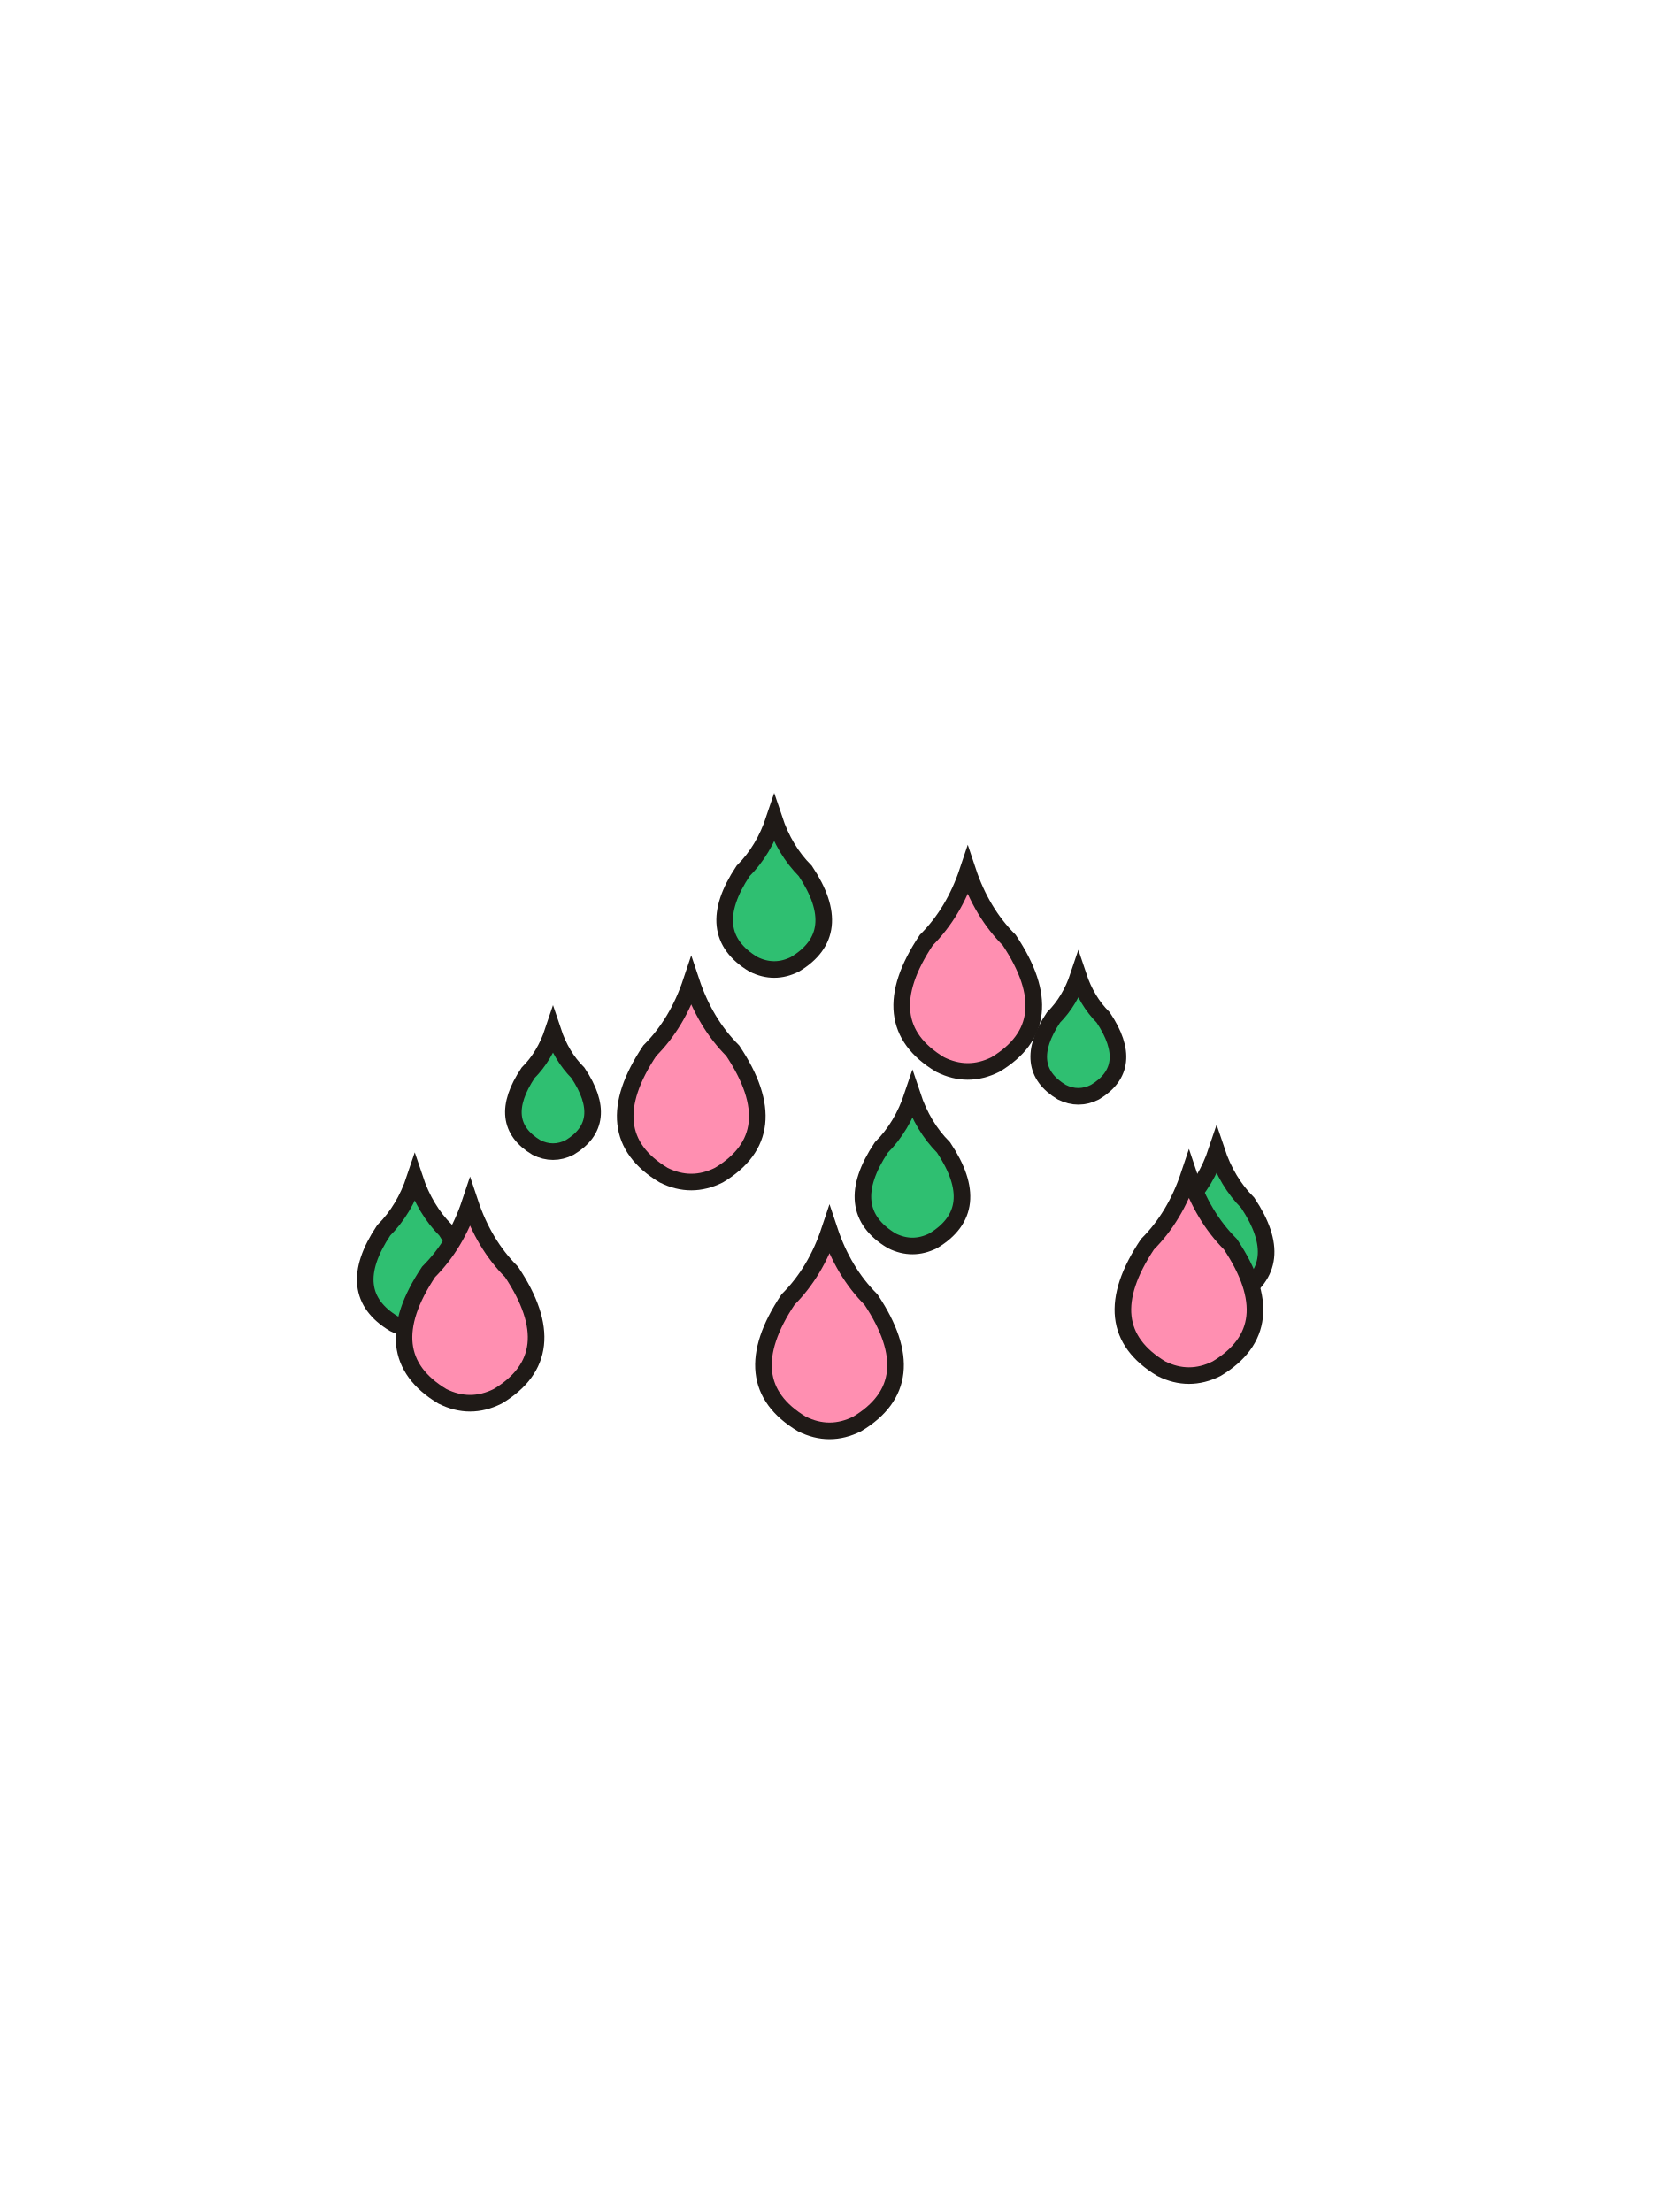
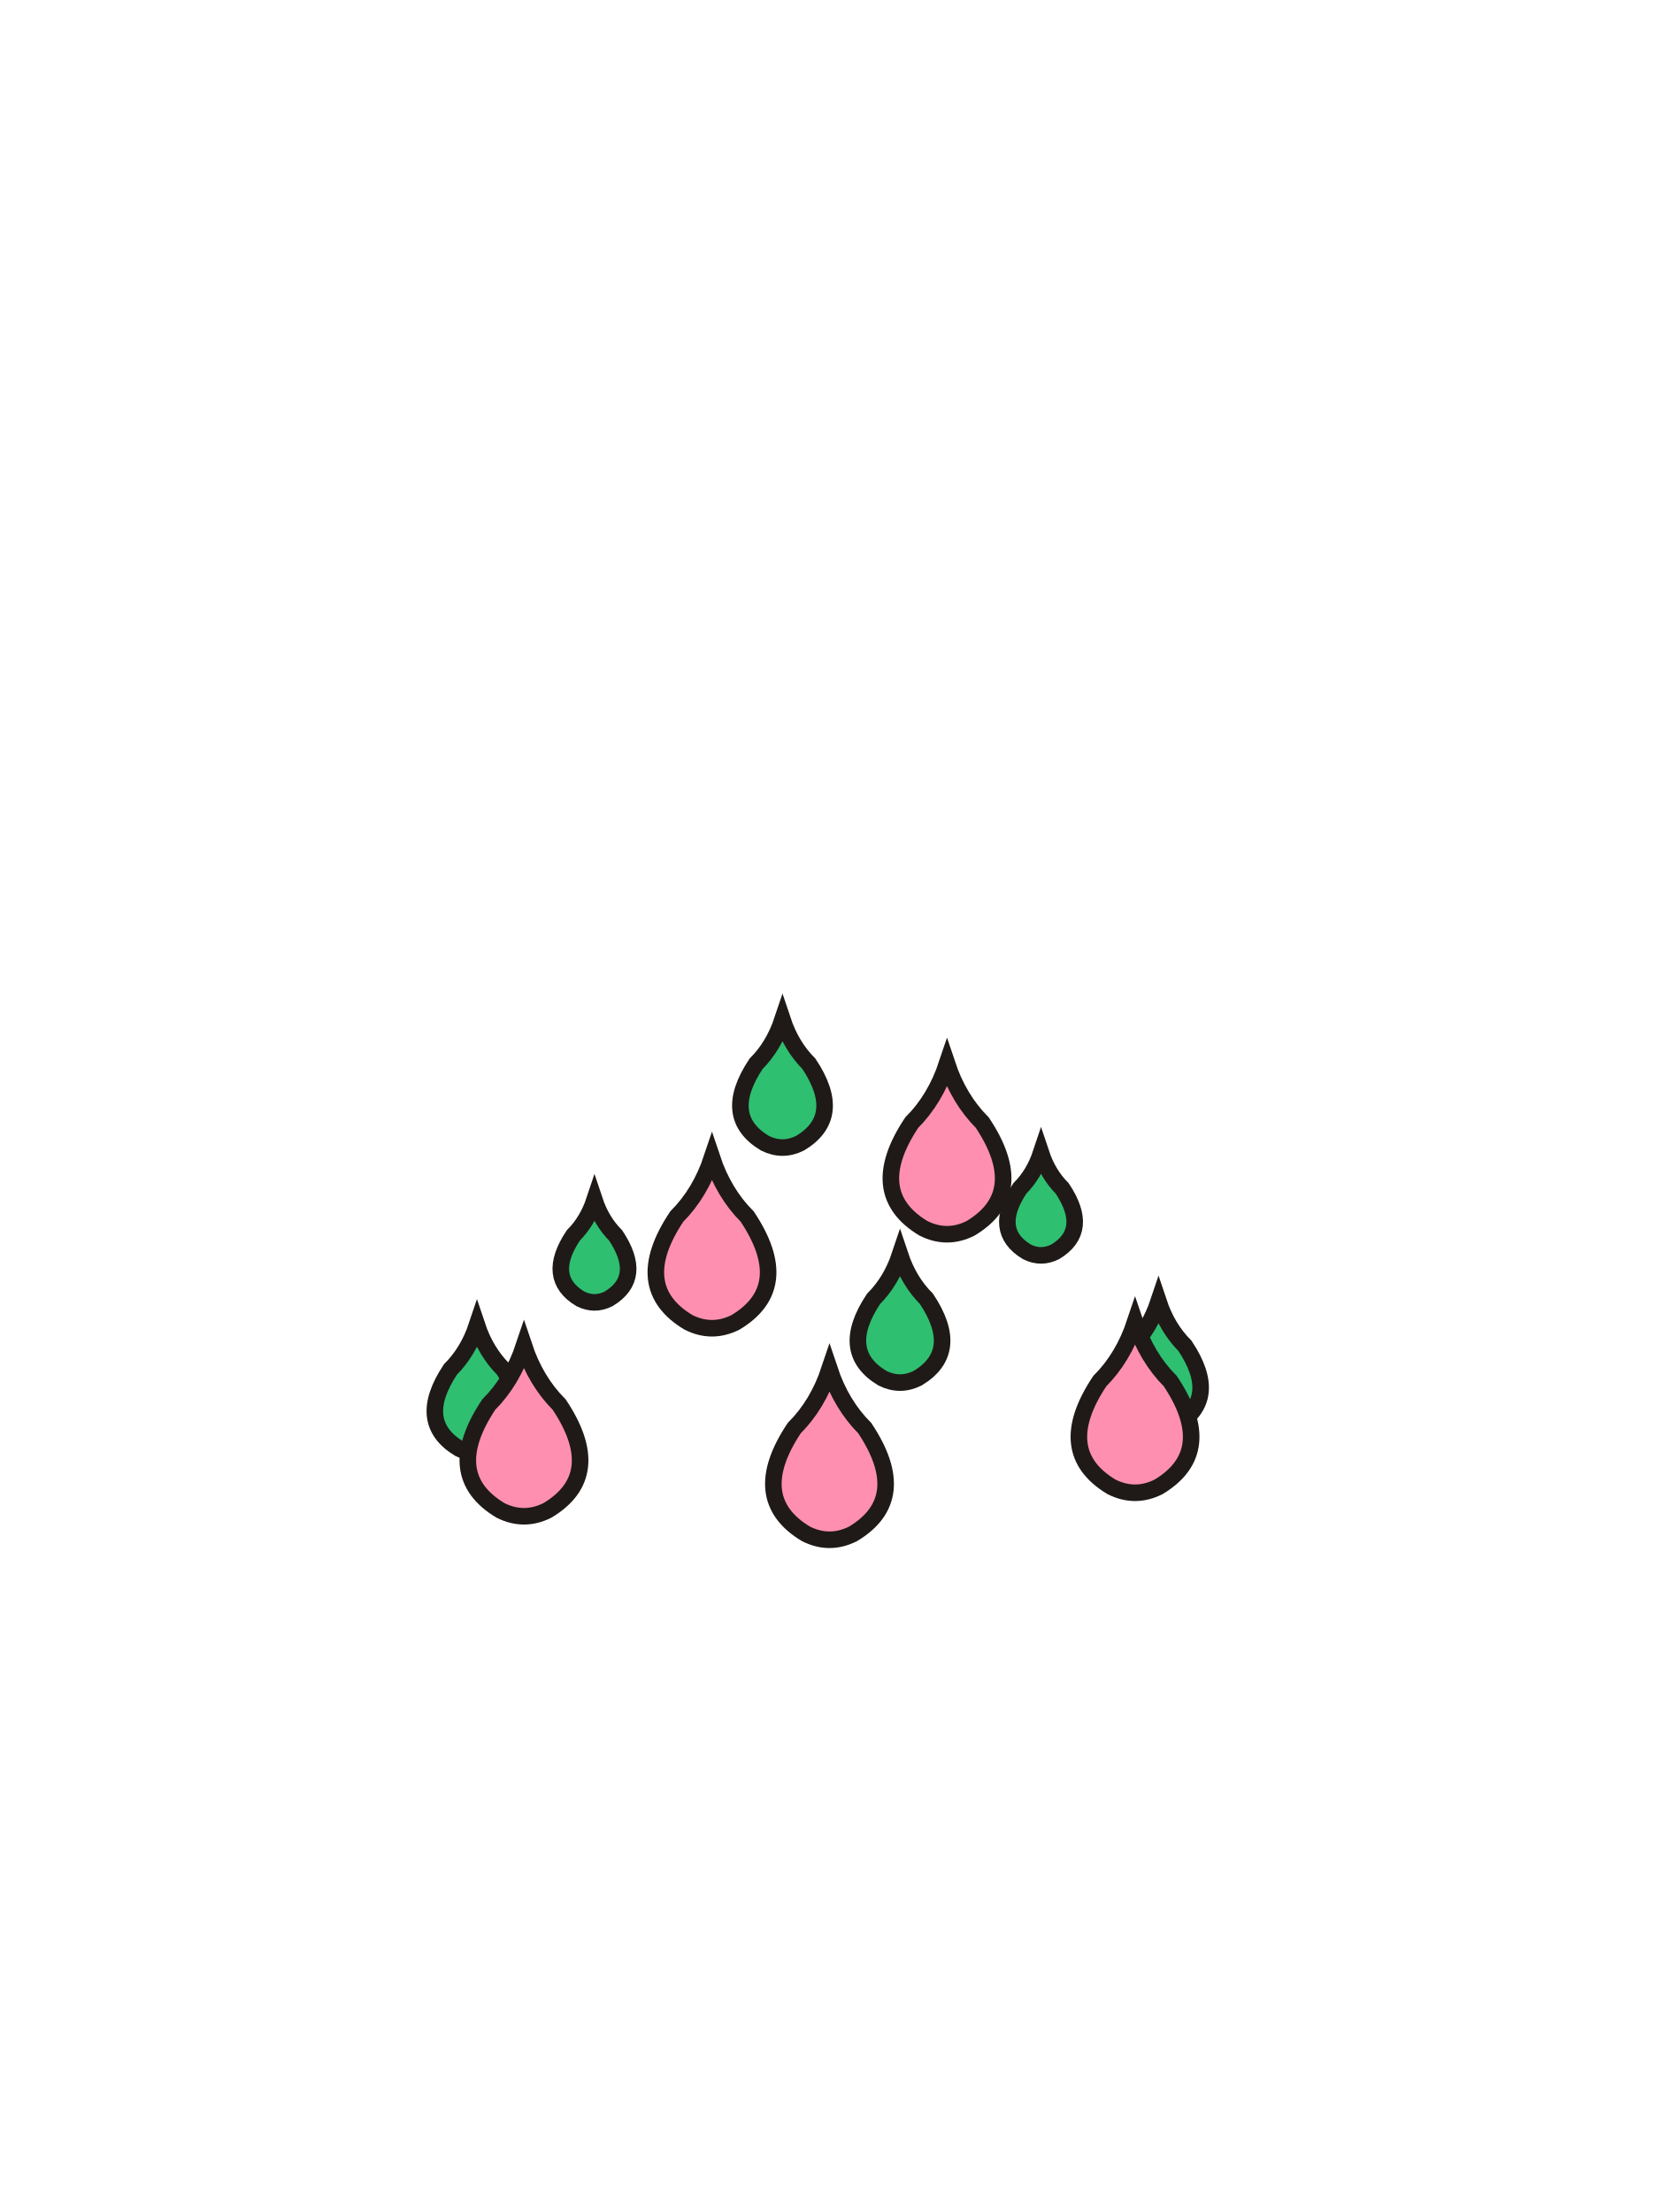
<svg xmlns="http://www.w3.org/2000/svg" width="120" height="160" viewBox="0 0 120 160" fill="none">
  <g id="epanoui-1">
-     <path transform="translate(40 80) scale(0.6)" d="M0 -9 Q 1 -6 3 -4 Q 7 2 2 5 Q 0 6 -2 5 Q -7 2 -3 -4 Q -1 -6 0 -9 Z" fill="#2FBF71" stroke="#1F1A17" stroke-width="2" />
-     <path transform="translate(78 76) scale(0.6)" d="M0 -9 Q 1 -6 3 -4 Q 7 2 2 5 Q 0 6 -2 5 Q -7 2 -3 -4 Q -1 -6 0 -9 Z" fill="#2FBF71" stroke="#1F1A17" stroke-width="2" />
+     <path transform="translate(9 23.4) scale(0.85) translate(40 80) scale(0.6)" d="M0 -9 Q 1 -6 3 -4 Q 7 2 2 5 Q 0 6 -2 5 Q -7 2 -3 -4 Q -1 -6 0 -9 Z" fill="#2FBF71" stroke="#1F1A17" stroke-width="2.35" />
+     <path transform="translate(9 23.4) scale(0.85) translate(78 76) scale(0.6)" d="M0 -9 Q 1 -6 3 -4 Q 7 2 2 5 Q 0 6 -2 5 Q -7 2 -3 -4 Q -1 -6 0 -9 Z" fill="#2FBF71" stroke="#1F1A17" stroke-width="2.35" />
  </g>
  <g id="epanoui-2">
-     <path transform="translate(30 92) scale(0.75)" d="M0 -9 Q 1 -6 3 -4 Q 7 2 2 5 Q 0 6 -2 5 Q -7 2 -3 -4 Q -1 -6 0 -9 Z" fill="#2FBF71" stroke="#1F1A17" stroke-width="1.6" />
-     <path transform="translate(56 66) scale(0.75)" d="M0 -9 Q 1 -6 3 -4 Q 7 2 2 5 Q 0 6 -2 5 Q -7 2 -3 -4 Q -1 -6 0 -9 Z" fill="#2FBF71" stroke="#1F1A17" stroke-width="1.6" />
-     <path transform="translate(88 90) scale(0.75)" d="M0 -9 Q 1 -6 3 -4 Q 7 2 2 5 Q 0 6 -2 5 Q -7 2 -3 -4 Q -1 -6 0 -9 Z" fill="#2FBF71" stroke="#1F1A17" stroke-width="1.6" />
-     <path transform="translate(66 86) scale(0.75)" d="M0 -9 Q 1 -6 3 -4 Q 7 2 2 5 Q 0 6 -2 5 Q -7 2 -3 -4 Q -1 -6 0 -9 Z" fill="#2FBF71" stroke="#1F1A17" stroke-width="1.6" />
+     <path transform="translate(9 23.4) scale(0.85) translate(30 92) scale(0.75)" d="M0 -9 Q 1 -6 3 -4 Q 7 2 2 5 Q 0 6 -2 5 Q -7 2 -3 -4 Q -1 -6 0 -9 Z" fill="#2FBF71" stroke="#1F1A17" stroke-width="1.88" />
+     <path transform="translate(9 23.4) scale(0.85) translate(56 66) scale(0.75)" d="M0 -9 Q 1 -6 3 -4 Q 7 2 2 5 Q 0 6 -2 5 Q -7 2 -3 -4 Q -1 -6 0 -9 Z" fill="#2FBF71" stroke="#1F1A17" stroke-width="1.88" />
+     <path transform="translate(9 23.4) scale(0.85) translate(88 90) scale(0.75)" d="M0 -9 Q 1 -6 3 -4 Q 7 2 2 5 Q 0 6 -2 5 Q -7 2 -3 -4 Q -1 -6 0 -9 Z" fill="#2FBF71" stroke="#1F1A17" stroke-width="1.88" />
+     <path transform="translate(9 23.4) scale(0.85) translate(66 86) scale(0.75)" d="M0 -9 Q 1 -6 3 -4 Q 7 2 2 5 Q 0 6 -2 5 Q -7 2 -3 -4 Q -1 -6 0 -9 Z" fill="#2FBF71" stroke="#1F1A17" stroke-width="1.88" />
  </g>
  <g id="epanoui-3">
-     <path transform="translate(34 96) scale(1)" d="M0 -9 Q 1 -6 3 -4 Q 7 2 2 5 Q 0 6 -2 5 Q -7 2 -3 -4 Q -1 -6 0 -9 Z" fill="#FF8FB1" stroke="#1F1A17" stroke-width="1.2" />
-     <path transform="translate(50 80) scale(1)" d="M0 -9 Q 1 -6 3 -4 Q 7 2 2 5 Q 0 6 -2 5 Q -7 2 -3 -4 Q -1 -6 0 -9 Z" fill="#FF8FB1" stroke="#1F1A17" stroke-width="1.2" />
-     <path transform="translate(70 72) scale(1)" d="M0 -9 Q 1 -6 3 -4 Q 7 2 2 5 Q 0 6 -2 5 Q -7 2 -3 -4 Q -1 -6 0 -9 Z" fill="#FF8FB1" stroke="#1F1A17" stroke-width="1.2" />
-     <path transform="translate(86 94) scale(1)" d="M0 -9 Q 1 -6 3 -4 Q 7 2 2 5 Q 0 6 -2 5 Q -7 2 -3 -4 Q -1 -6 0 -9 Z" fill="#FF8FB1" stroke="#1F1A17" stroke-width="1.2" />
-     <path transform="translate(60 98) scale(1)" d="M0 -9 Q 1 -6 3 -4 Q 7 2 2 5 Q 0 6 -2 5 Q -7 2 -3 -4 Q -1 -6 0 -9 Z" fill="#FF8FB1" stroke="#1F1A17" stroke-width="1.2" />
+     <path transform="translate(9 23.4) scale(0.85) translate(34 96) scale(1)" d="M0 -9 Q 1 -6 3 -4 Q 7 2 2 5 Q 0 6 -2 5 Q -7 2 -3 -4 Q -1 -6 0 -9 Z" fill="#FF8FB1" stroke="#1F1A17" stroke-width="1.41" />
+     <path transform="translate(9 23.4) scale(0.85) translate(50 80) scale(1)" d="M0 -9 Q 1 -6 3 -4 Q 7 2 2 5 Q 0 6 -2 5 Q -7 2 -3 -4 Q -1 -6 0 -9 Z" fill="#FF8FB1" stroke="#1F1A17" stroke-width="1.41" />
+     <path transform="translate(9 23.4) scale(0.85) translate(70 72) scale(1)" d="M0 -9 Q 1 -6 3 -4 Q 7 2 2 5 Q 0 6 -2 5 Q -7 2 -3 -4 Q -1 -6 0 -9 Z" fill="#FF8FB1" stroke="#1F1A17" stroke-width="1.41" />
+     <path transform="translate(9 23.4) scale(0.85) translate(86 94) scale(1)" d="M0 -9 Q 1 -6 3 -4 Q 7 2 2 5 Q 0 6 -2 5 Q -7 2 -3 -4 Q -1 -6 0 -9 Z" fill="#FF8FB1" stroke="#1F1A17" stroke-width="1.41" />
+     <path transform="translate(9 23.4) scale(0.85) translate(60 98) scale(1)" d="M0 -9 Q 1 -6 3 -4 Q 7 2 2 5 Q 0 6 -2 5 Q -7 2 -3 -4 Q -1 -6 0 -9 Z" fill="#FF8FB1" stroke="#1F1A17" stroke-width="1.41" />
  </g>
</svg>
